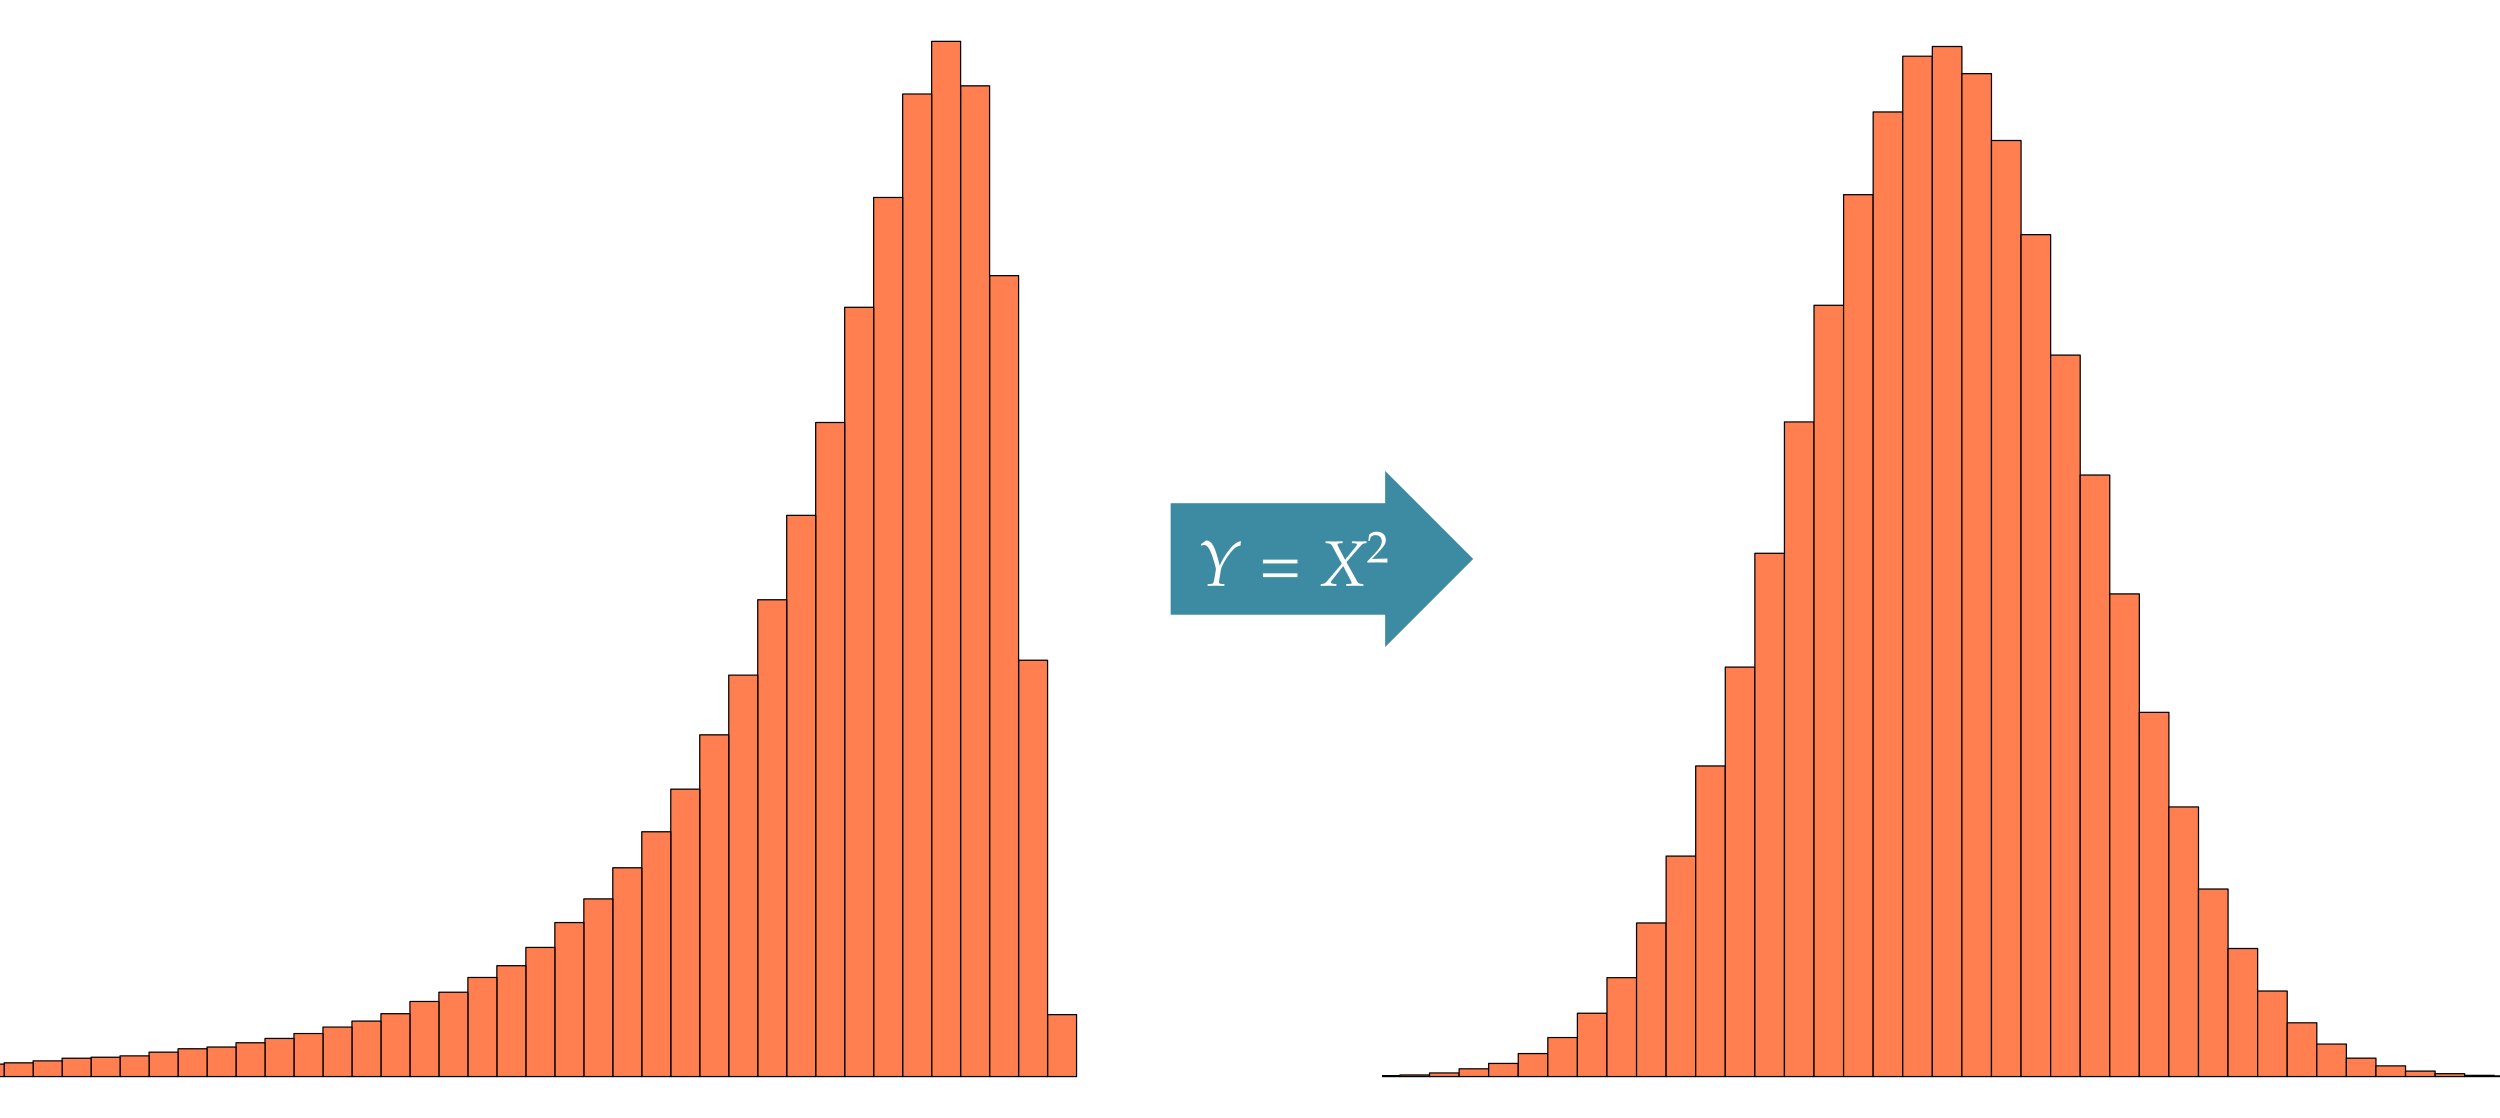
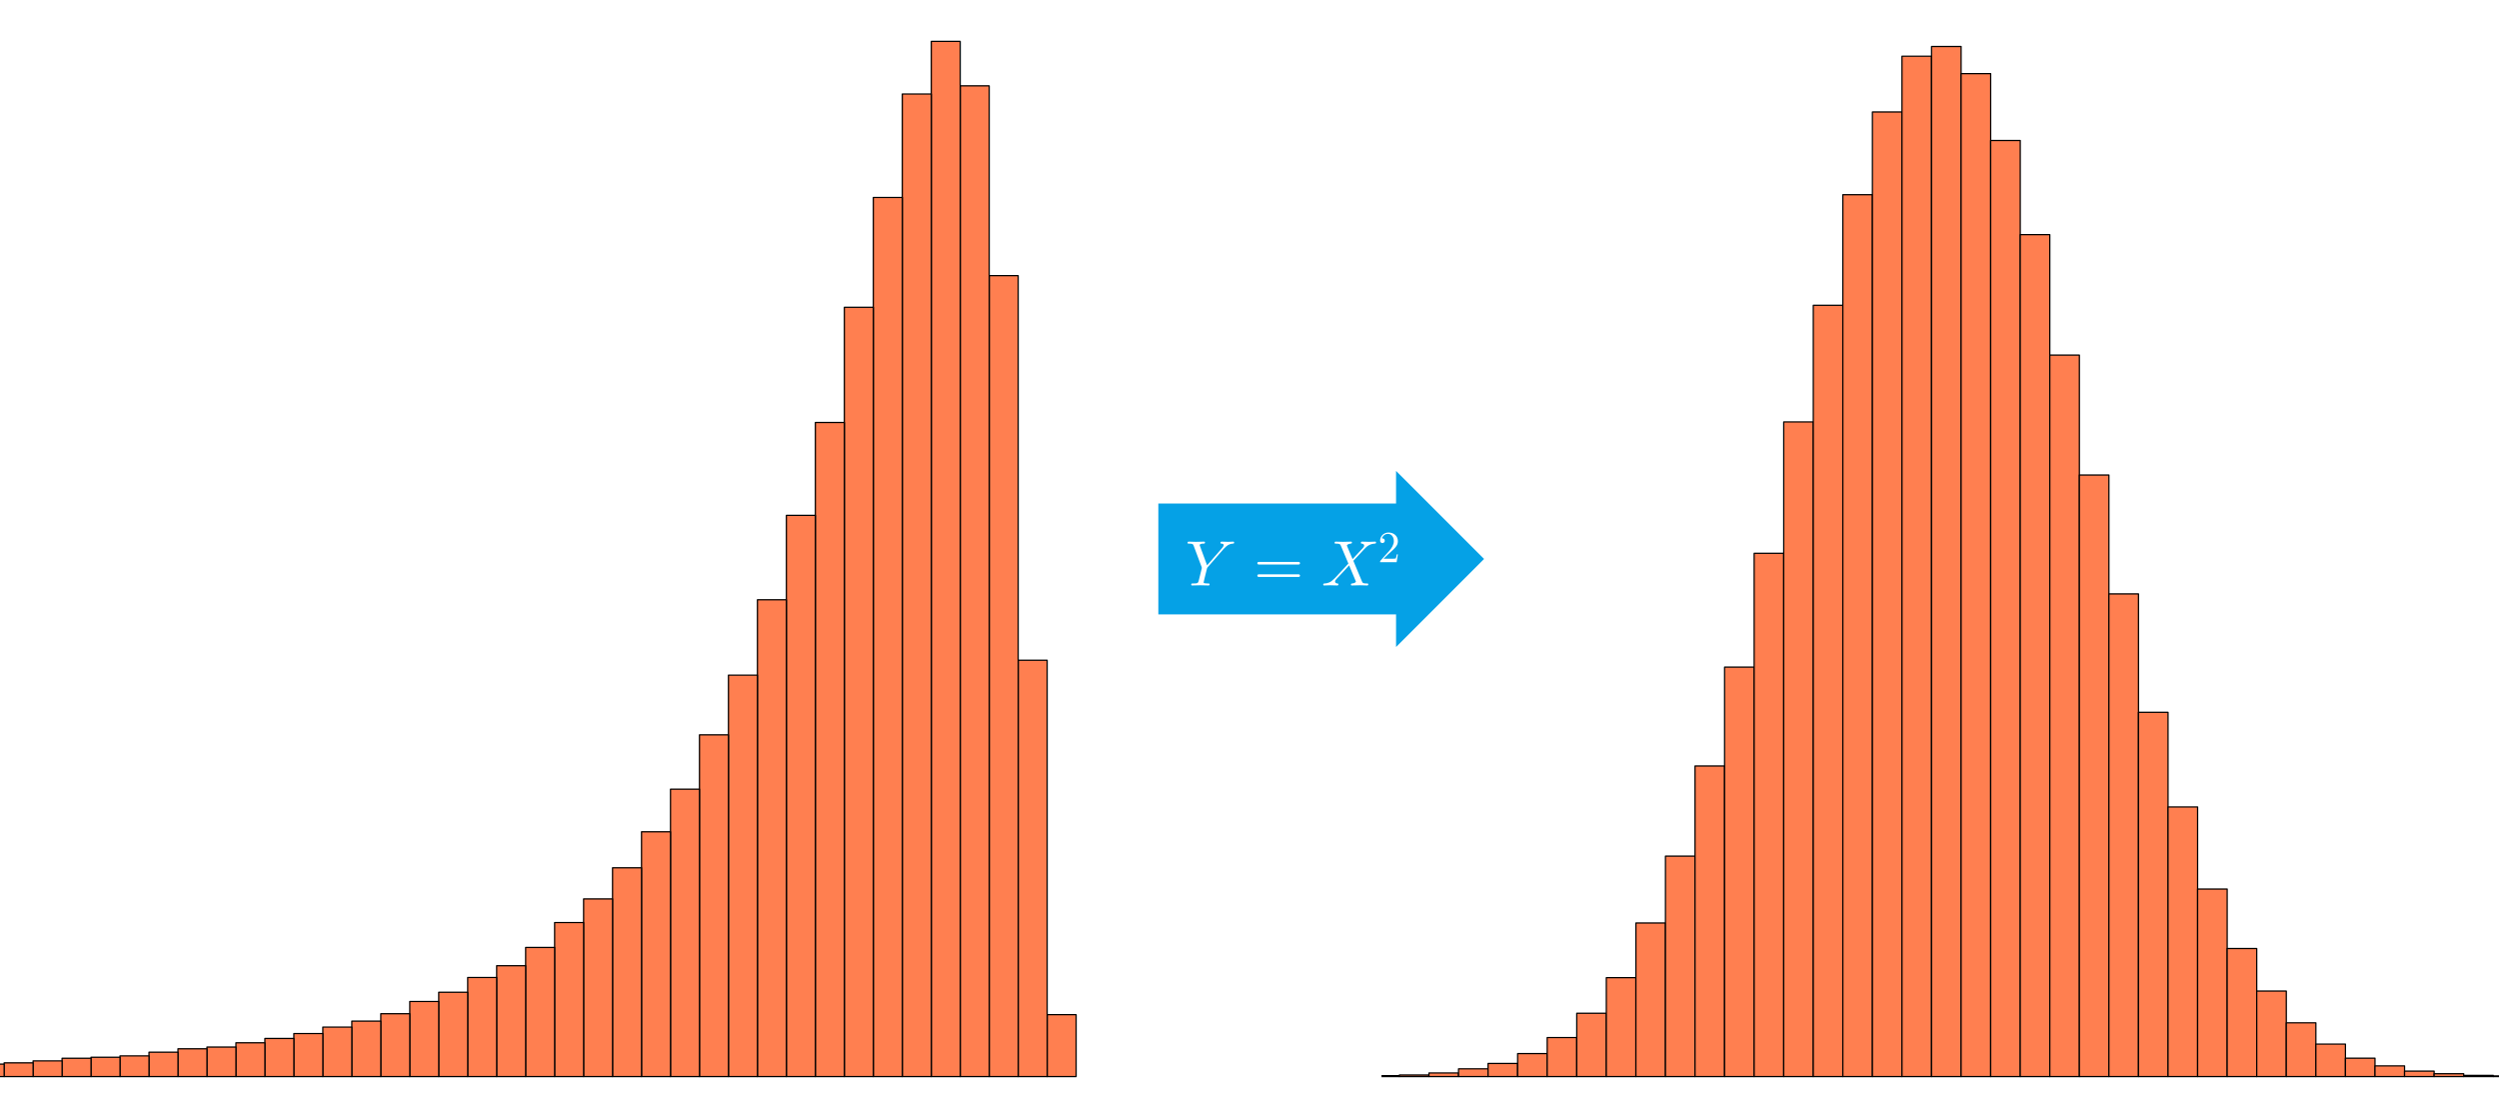
- <svg xmlns="http://www.w3.org/2000/svg" xmlns:xlink="http://www.w3.org/1999/xlink" width="805.039pt" height="360pt" viewBox="0 0 805.039 360" version="1.1">
+ <svg xmlns="http://www.w3.org/2000/svg" xmlns:xlink="http://www.w3.org/1999/xlink" width="805.04pt" height="360pt" viewBox="0 0 805.04 360" version="1.1">
  <defs>
    <g>
      <symbol overflow="visible" id="glyph0-0">
        <path style="stroke:none;" d="" />
      </symbol>
      <symbol overflow="visible" id="glyph0-1">
-         <path style="stroke:none;" d="M 1.078 -13.359 L 1.141 -12.875 C 1.609 -13.062 1.844 -13.109 2.062 -13.109 C 3.031 -13.109 3.781 -12.172 4.625 -9.859 C 5.125 -8.469 5.922 -5.641 5.906 -5.312 C 5.906 -5.312 5.906 -5.25 5.891 -5.188 L 5.453 -2.578 C 5.109 -0.703 5.078 -0.641 4.25 -0.578 L 3.266 -0.516 L 3.188 0.062 L 4.281 0.047 C 5.25 0.016 5.719 0 6.047 0 L 8.062 0.062 L 8.594 0.062 L 8.656 -0.516 L 7.641 -0.578 C 7.078 -0.625 6.906 -0.766 6.906 -1.172 C 6.906 -1.297 6.922 -1.516 6.938 -1.609 L 7.484 -5.078 C 7.656 -6.219 9 -8.656 10.531 -10.578 C 11.734 -12.109 12.594 -12.719 13.812 -12.938 L 13.938 -14.391 C 12.438 -14 11.344 -13.141 9.797 -11.078 C 8.531 -9.344 7.719 -7.938 7.141 -6.406 C 5.594 -12.719 4.609 -14.547 2.703 -14.562 L 2.625 -14.5 C 2.562 -14.438 2.5 -14.391 2.438 -14.359 C 2.203 -14.172 1.781 -13.844 1.391 -13.594 Z M 1.078 -13.359 " />
+         <path style="stroke:none;" d="M 15.734 -13.859 C 15.734 -14.031 15.641 -14.109 15.469 -14.109 C 14.938 -14.109 14.328 -14.047 13.781 -14.047 C 13.094 -14.047 12.375 -14.109 11.719 -14.109 C 11.594 -14.109 11.312 -14.109 11.312 -13.719 C 11.312 -13.484 11.531 -13.469 11.625 -13.469 C 11.781 -13.469 12.375 -13.422 12.375 -13 C 12.375 -12.641 11.891 -12.109 11.812 -12 L 7.016 -6.484 L 4.75 -12.625 C 4.625 -12.906 4.625 -12.969 4.625 -12.969 C 4.625 -13.469 5.641 -13.469 5.844 -13.469 C 6.141 -13.469 6.344 -13.469 6.344 -13.875 C 6.344 -14.109 6.094 -14.109 6.031 -14.109 L 3.422 -14.047 C 2.906 -14.047 1.625 -14.109 1.109 -14.109 C 0.984 -14.109 0.719 -14.109 0.719 -13.688 C 0.719 -13.469 0.922 -13.469 1.203 -13.469 C 2.438 -13.469 2.516 -13.281 2.703 -12.766 L 5.25 -5.969 C 5.266 -5.906 5.328 -5.688 5.328 -5.625 C 5.328 -5.562 4.5 -2.234 4.406 -1.859 C 4.125 -0.719 4.109 -0.656 2.453 -0.641 C 2.062 -0.641 1.906 -0.641 1.906 -0.234 C 1.906 0 2.188 0 2.188 0 L 4.797 -0.062 L 7.438 0 C 7.578 0 7.828 0 7.828 -0.406 C 7.828 -0.641 7.641 -0.641 7.25 -0.641 C 7.25 -0.641 6.812 -0.641 6.469 -0.688 C 6.031 -0.719 5.906 -0.766 5.906 -1.016 C 5.906 -1.156 6.094 -1.875 6.203 -2.312 L 6.922 -5.219 C 7.016 -5.625 7.047 -5.688 7.203 -5.859 L 12.328 -11.75 L 12.625 -12.047 C 13.234 -12.656 13.922 -13.359 15.328 -13.469 C 15.547 -13.484 15.734 -13.484 15.734 -13.859 Z M 15.734 -13.859 " />
      </symbol>
      <symbol overflow="visible" id="glyph0-2">
-         <path style="stroke:none;" d="M 8.594 -0.516 L 8.594 0.062 C 9.578 0.016 10.516 0 11.375 0 C 12.203 0 13.141 0.016 14.125 0.062 L 14.125 -0.516 L 13.609 -0.562 C 12.766 -0.625 12.5 -0.766 12.203 -1.266 L 8.672 -7.594 L 13.234 -12.812 C 13.859 -13.484 14.047 -13.609 14.578 -13.672 L 15.156 -13.719 L 15.156 -14.297 L 12.812 -14.234 C 12.562 -14.234 12.266 -14.234 10.438 -14.297 L 10.438 -13.719 L 11.109 -13.672 C 11.781 -13.641 12.047 -13.531 12.047 -13.281 C 12.047 -13.062 11.938 -12.875 11.562 -12.422 L 8.234 -8.359 L 6.094 -12.469 C 5.906 -12.844 5.797 -13.094 5.797 -13.266 C 5.797 -13.516 6.078 -13.641 6.688 -13.672 L 7.453 -13.719 L 7.453 -14.297 L 6.5 -14.281 C 5.656 -14.25 5.047 -14.234 4.703 -14.234 C 4.359 -14.234 3.734 -14.25 2.891 -14.281 L 1.969 -14.297 L 1.969 -13.719 L 2.5 -13.672 C 3.516 -13.578 3.766 -13.422 4.172 -12.656 L 7.188 -7.078 L 2.266 -1.266 C 1.969 -0.891 1.484 -0.641 0.984 -0.578 L 0.406 -0.516 L 0.406 0.062 C 1.422 0.016 2.266 0 3 0 C 3.734 0 4.562 0.016 5.453 0.062 L 5.453 -0.516 L 4.797 -0.578 C 4 -0.656 3.656 -0.781 3.656 -1.031 C 3.656 -1.203 3.734 -1.391 3.859 -1.547 L 7.625 -6.328 L 10.078 -1.656 C 10.266 -1.281 10.375 -1.016 10.375 -0.828 C 10.375 -0.656 10.219 -0.594 9.703 -0.594 L 9.375 -0.578 Z M 8.594 -0.516 " />
+         <path style="stroke:none;" d="M 14.906 -7.172 C 14.906 -7.391 14.734 -7.578 14.5 -7.578 L 1.562 -7.578 C 1.344 -7.578 1.156 -7.391 1.156 -7.172 C 1.156 -6.938 1.344 -6.75 1.562 -6.75 L 14.5 -6.75 C 14.734 -6.75 14.906 -6.938 14.906 -7.172 Z M 14.906 -3.156 C 14.906 -3.391 14.734 -3.578 14.5 -3.578 L 1.562 -3.578 C 1.344 -3.578 1.156 -3.391 1.156 -3.156 C 1.156 -2.938 1.344 -2.75 1.562 -2.75 L 14.5 -2.75 C 14.734 -2.75 14.906 -2.938 14.906 -3.156 Z M 14.906 -3.156 " />
+       </symbol>
+       <symbol overflow="visible" id="glyph0-3">
+         <path style="stroke:none;" d="M 17.578 -13.875 C 17.578 -13.875 17.578 -14.109 17.312 -14.109 C 16.688 -14.109 16.016 -14.047 15.375 -14.047 C 14.609 -14.047 13.812 -14.109 13.078 -14.109 C 12.953 -14.109 12.688 -14.109 12.688 -13.688 C 12.688 -13.547 12.781 -13.484 12.938 -13.469 C 13.109 -13.453 13.75 -13.406 13.75 -12.828 C 13.75 -12.531 13.531 -12.266 13.359 -12.078 L 10.016 -8.484 L 8.281 -12.594 L 8.188 -12.875 C 8.188 -13 8.531 -13.391 9.406 -13.469 C 9.609 -13.484 9.812 -13.516 9.812 -13.859 C 9.812 -14.109 9.562 -14.109 9.5 -14.109 C 8.656 -14.109 7.766 -14.047 6.906 -14.047 C 6.375 -14.047 5.109 -14.109 4.578 -14.109 C 4.469 -14.109 4.219 -14.109 4.219 -13.688 C 4.219 -13.469 4.422 -13.469 4.688 -13.469 C 5.922 -13.469 6.047 -13.266 6.234 -12.812 L 8.672 -7.047 L 4.312 -2.359 C 4.188 -2.25 4.172 -2.234 4.047 -2.125 C 3.031 -1.031 2.062 -0.703 1.016 -0.641 C 0.75 -0.625 0.562 -0.625 0.562 -0.234 C 0.562 -0.234 0.562 0 0.828 0 C 1.453 0 2.125 -0.062 2.766 -0.062 C 3.531 -0.062 4.344 0 5.078 0 C 5.203 0 5.453 0 5.453 -0.406 C 5.453 -0.625 5.203 -0.641 5.203 -0.641 C 5.016 -0.656 4.375 -0.703 4.375 -1.281 C 4.375 -1.609 4.688 -1.938 4.938 -2.203 L 7.047 -4.438 L 8.906 -6.469 L 10.984 -1.531 L 11.094 -1.234 C 11.094 -1.078 10.703 -0.719 9.891 -0.641 C 9.672 -0.625 9.484 -0.594 9.484 -0.25 C 9.484 0 9.703 0 9.797 0 L 12.391 -0.062 C 12.906 -0.062 14.172 0 14.688 0 C 14.828 0 15.078 0 15.078 -0.391 C 15.078 -0.641 14.875 -0.641 14.703 -0.641 C 13.328 -0.656 13.281 -0.719 12.938 -1.547 L 10.266 -7.938 C 11.672 -9.375 13.844 -11.844 14.5 -12.422 C 15.094 -12.906 15.891 -13.406 17.125 -13.469 C 17.391 -13.484 17.578 -13.484 17.578 -13.875 Z M 17.578 -13.875 " />
      </symbol>
      <symbol overflow="visible" id="glyph1-0">
        <path style="stroke:none;" d="" />
      </symbol>
      <symbol overflow="visible" id="glyph1-1">
-         <path style="stroke:none;" d="M 12.469 -7.172 L 12.469 -8.391 L 1.344 -8.391 L 1.344 -7.172 Z M 12.469 -2.766 L 12.469 -3.984 L 1.344 -3.984 L 1.344 -2.766 Z M 12.469 -2.766 " />
-       </symbol>
-       <symbol overflow="visible" id="glyph2-0">
-         <path style="stroke:none;" d="" />
-       </symbol>
-       <symbol overflow="visible" id="glyph2-1">
-         <path style="stroke:none;" d="M 0.234 -0.328 L 0.234 0.047 C 2.906 0 2.906 0 3.422 0 C 3.938 0 3.938 0 6.719 0.047 C 6.688 -0.266 6.688 -0.406 6.688 -0.609 C 6.688 -0.781 6.688 -0.938 6.719 -1.25 C 5.062 -1.172 4.406 -1.156 1.75 -1.109 L 4.359 -3.875 C 5.75 -5.344 6.188 -6.141 6.188 -7.219 C 6.188 -8.859 5.062 -9.891 3.234 -9.891 C 2.203 -9.891 1.5 -9.594 0.797 -8.875 L 0.562 -6.922 L 0.969 -6.922 L 1.156 -7.594 C 1.391 -8.422 1.906 -8.781 2.875 -8.781 C 4.109 -8.781 4.891 -8 4.891 -6.781 C 4.891 -5.703 4.281 -4.641 2.672 -2.922 Z M 0.234 -0.328 " />
+         <path style="stroke:none;" d="M 6.438 -2.5 L 6.078 -2.5 C 6.016 -2.062 5.906 -1.438 5.766 -1.219 C 5.672 -1.109 4.719 -1.109 4.406 -1.109 L 1.828 -1.109 L 3.344 -2.578 C 5.578 -4.562 6.438 -5.328 6.438 -6.766 C 6.438 -8.406 5.156 -9.547 3.406 -9.547 C 1.781 -9.547 0.719 -8.234 0.719 -6.953 C 0.719 -6.156 1.438 -6.156 1.484 -6.156 C 1.719 -6.156 2.219 -6.328 2.219 -6.906 C 2.219 -7.281 1.969 -7.656 1.469 -7.656 C 1.344 -7.656 1.312 -7.656 1.281 -7.641 C 1.609 -8.578 2.375 -9.109 3.219 -9.109 C 4.516 -9.109 5.141 -7.953 5.141 -6.766 C 5.141 -5.625 4.422 -4.484 3.625 -3.594 L 0.875 -0.531 C 0.719 -0.375 0.719 -0.344 0.719 0 L 6.031 0 Z M 6.438 -2.5 " />
      </symbol>
    </g>
    <clipPath id="clip1">
      <path d="M 445.039 346 L 451 346 L 451 347 L 445.039 347 Z M 445.039 346 " />
    </clipPath>
    <clipPath id="clip2">
      <path d="M 445.039 346 L 452 346 L 452 347 L 445.039 347 Z M 445.039 346 " />
    </clipPath>
    <clipPath id="clip3">
      <path d="M 803 346 L 805.039 346 L 805.039 347 L 803 347 Z M 803 346 " />
    </clipPath>
    <clipPath id="clip4">
      <path d="M 802 346 L 805.039 346 L 805.039 347 L 802 347 Z M 802 346 " />
    </clipPath>
  </defs>
  <g id="surface1">
    <path style="fill-rule:nonzero;fill:rgb(100%,49.805%,31.374%);fill-opacity:1;stroke-width:0.399;stroke-linecap:round;stroke-linejoin:round;stroke:rgb(0%,0%,0%);stroke-opacity:1;stroke-miterlimit:10;" d="M -13.332 13.332 L -13.332 33.266 L -22.664 33.266 L -22.664 13.332 Z M -13.332 13.332 " transform="matrix(1,0,0,-1,360,360)" />
    <path style="fill-rule:nonzero;fill:rgb(100%,49.805%,31.374%);fill-opacity:1;stroke-width:0.399;stroke-linecap:round;stroke-linejoin:round;stroke:rgb(0%,0%,0%);stroke-opacity:1;stroke-miterlimit:10;" d="M -22.664 13.332 L -22.664 147.398 L -32 147.398 L -32 13.332 Z M -22.664 13.332 " transform="matrix(1,0,0,-1,360,360)" />
    <path style="fill-rule:nonzero;fill:rgb(100%,49.805%,31.374%);fill-opacity:1;stroke-width:0.399;stroke-linecap:round;stroke-linejoin:round;stroke:rgb(0%,0%,0%);stroke-opacity:1;stroke-miterlimit:10;" d="M -32 13.332 L -32 271.246 L -41.336 271.246 L -41.336 13.332 Z M -32 13.332 " transform="matrix(1,0,0,-1,360,360)" />
    <path style="fill-rule:nonzero;fill:rgb(100%,49.805%,31.374%);fill-opacity:1;stroke-width:0.399;stroke-linecap:round;stroke-linejoin:round;stroke:rgb(0%,0%,0%);stroke-opacity:1;stroke-miterlimit:10;" d="M -41.336 13.332 L -41.336 332.367 L -50.672 332.367 L -50.672 13.332 Z M -41.336 13.332 " transform="matrix(1,0,0,-1,360,360)" />
    <path style="fill-rule:nonzero;fill:rgb(100%,49.805%,31.374%);fill-opacity:1;stroke-width:0.399;stroke-linecap:round;stroke-linejoin:round;stroke:rgb(0%,0%,0%);stroke-opacity:1;stroke-miterlimit:10;" d="M -50.672 13.332 L -50.672 346.676 L -59.996 346.676 L -59.996 13.332 Z M -50.672 13.332 " transform="matrix(1,0,0,-1,360,360)" />
    <path style="fill-rule:nonzero;fill:rgb(100%,49.805%,31.374%);fill-opacity:1;stroke-width:0.399;stroke-linecap:round;stroke-linejoin:round;stroke:rgb(0%,0%,0%);stroke-opacity:1;stroke-miterlimit:10;" d="M -59.996 13.332 L -59.996 329.727 L -69.332 329.727 L -69.332 13.332 Z M -59.996 13.332 " transform="matrix(1,0,0,-1,360,360)" />
    <path style="fill-rule:nonzero;fill:rgb(100%,49.805%,31.374%);fill-opacity:1;stroke-width:0.399;stroke-linecap:round;stroke-linejoin:round;stroke:rgb(0%,0%,0%);stroke-opacity:1;stroke-miterlimit:10;" d="M -69.332 13.332 L -69.332 296.414 L -78.668 296.414 L -78.668 13.332 Z M -69.332 13.332 " transform="matrix(1,0,0,-1,360,360)" />
    <path style="fill-rule:nonzero;fill:rgb(100%,49.805%,31.374%);fill-opacity:1;stroke-width:0.399;stroke-linecap:round;stroke-linejoin:round;stroke:rgb(0%,0%,0%);stroke-opacity:1;stroke-miterlimit:10;" d="M -78.668 13.332 L -78.668 261.043 L -88 261.043 L -88 13.332 Z M -78.668 13.332 " transform="matrix(1,0,0,-1,360,360)" />
    <path style="fill-rule:nonzero;fill:rgb(100%,49.805%,31.374%);fill-opacity:1;stroke-width:0.399;stroke-linecap:round;stroke-linejoin:round;stroke:rgb(0%,0%,0%);stroke-opacity:1;stroke-miterlimit:10;" d="M -88 13.332 L -88 223.953 L -97.336 223.953 L -97.336 13.332 Z M -88 13.332 " transform="matrix(1,0,0,-1,360,360)" />
    <path style="fill-rule:nonzero;fill:rgb(100%,49.805%,31.374%);fill-opacity:1;stroke-width:0.399;stroke-linecap:round;stroke-linejoin:round;stroke:rgb(0%,0%,0%);stroke-opacity:1;stroke-miterlimit:10;" d="M -97.336 13.332 L -97.336 194.043 L -106.672 194.043 L -106.672 13.332 Z M -97.336 13.332 " transform="matrix(1,0,0,-1,360,360)" />
    <path style="fill-rule:nonzero;fill:rgb(100%,49.805%,31.374%);fill-opacity:1;stroke-width:0.399;stroke-linecap:round;stroke-linejoin:round;stroke:rgb(0%,0%,0%);stroke-opacity:1;stroke-miterlimit:10;" d="M -106.672 13.332 L -106.672 166.867 L -115.996 166.867 L -115.996 13.332 Z M -106.672 13.332 " transform="matrix(1,0,0,-1,360,360)" />
    <path style="fill-rule:nonzero;fill:rgb(100%,49.805%,31.374%);fill-opacity:1;stroke-width:0.399;stroke-linecap:round;stroke-linejoin:round;stroke:rgb(0%,0%,0%);stroke-opacity:1;stroke-miterlimit:10;" d="M -115.996 13.332 L -115.996 142.598 L -125.332 142.598 L -125.332 13.332 Z M -115.996 13.332 " transform="matrix(1,0,0,-1,360,360)" />
    <path style="fill-rule:nonzero;fill:rgb(100%,49.805%,31.374%);fill-opacity:1;stroke-width:0.399;stroke-linecap:round;stroke-linejoin:round;stroke:rgb(0%,0%,0%);stroke-opacity:1;stroke-miterlimit:10;" d="M -125.332 13.332 L -125.332 123.367 L -134.668 123.367 L -134.668 13.332 Z M -125.332 13.332 " transform="matrix(1,0,0,-1,360,360)" />
    <path style="fill-rule:nonzero;fill:rgb(100%,49.805%,31.374%);fill-opacity:1;stroke-width:0.399;stroke-linecap:round;stroke-linejoin:round;stroke:rgb(0%,0%,0%);stroke-opacity:1;stroke-miterlimit:10;" d="M -134.668 13.332 L -134.668 105.875 L -144 105.875 L -144 13.332 Z M -134.668 13.332 " transform="matrix(1,0,0,-1,360,360)" />
    <path style="fill-rule:nonzero;fill:rgb(100%,49.805%,31.374%);fill-opacity:1;stroke-width:0.399;stroke-linecap:round;stroke-linejoin:round;stroke:rgb(0%,0%,0%);stroke-opacity:1;stroke-miterlimit:10;" d="M -144 13.332 L -144 92.164 L -153.336 92.164 L -153.336 13.332 Z M -144 13.332 " transform="matrix(1,0,0,-1,360,360)" />
    <path style="fill-rule:nonzero;fill:rgb(100%,49.805%,31.374%);fill-opacity:1;stroke-width:0.399;stroke-linecap:round;stroke-linejoin:round;stroke:rgb(0%,0%,0%);stroke-opacity:1;stroke-miterlimit:10;" d="M -153.336 13.332 L -153.336 80.57 L -162.672 80.57 L -162.672 13.332 Z M -153.336 13.332 " transform="matrix(1,0,0,-1,360,360)" />
    <path style="fill-rule:nonzero;fill:rgb(100%,49.805%,31.374%);fill-opacity:1;stroke-width:0.399;stroke-linecap:round;stroke-linejoin:round;stroke:rgb(0%,0%,0%);stroke-opacity:1;stroke-miterlimit:10;" d="M -162.672 13.332 L -162.672 70.547 L -171.996 70.547 L -171.996 13.332 Z M -162.672 13.332 " transform="matrix(1,0,0,-1,360,360)" />
    <path style="fill-rule:nonzero;fill:rgb(100%,49.805%,31.374%);fill-opacity:1;stroke-width:0.399;stroke-linecap:round;stroke-linejoin:round;stroke:rgb(0%,0%,0%);stroke-opacity:1;stroke-miterlimit:10;" d="M -171.996 13.332 L -171.996 62.926 L -181.332 62.926 L -181.332 13.332 Z M -171.996 13.332 " transform="matrix(1,0,0,-1,360,360)" />
    <path style="fill-rule:nonzero;fill:rgb(100%,49.805%,31.374%);fill-opacity:1;stroke-width:0.399;stroke-linecap:round;stroke-linejoin:round;stroke:rgb(0%,0%,0%);stroke-opacity:1;stroke-miterlimit:10;" d="M -181.332 13.332 L -181.332 54.914 L -190.668 54.914 L -190.668 13.332 Z M -181.332 13.332 " transform="matrix(1,0,0,-1,360,360)" />
    <path style="fill-rule:nonzero;fill:rgb(100%,49.805%,31.374%);fill-opacity:1;stroke-width:0.399;stroke-linecap:round;stroke-linejoin:round;stroke:rgb(0%,0%,0%);stroke-opacity:1;stroke-miterlimit:10;" d="M -190.668 13.332 L -190.668 49.035 L -200.004 49.035 L -200.004 13.332 Z M -190.668 13.332 " transform="matrix(1,0,0,-1,360,360)" />
    <path style="fill-rule:nonzero;fill:rgb(100%,49.805%,31.374%);fill-opacity:1;stroke-width:0.399;stroke-linecap:round;stroke-linejoin:round;stroke:rgb(0%,0%,0%);stroke-opacity:1;stroke-miterlimit:10;" d="M -200.004 13.332 L -200.004 45.242 L -209.336 45.242 L -209.336 13.332 Z M -200.004 13.332 " transform="matrix(1,0,0,-1,360,360)" />
    <path style="fill-rule:nonzero;fill:rgb(100%,49.805%,31.374%);fill-opacity:1;stroke-width:0.399;stroke-linecap:round;stroke-linejoin:round;stroke:rgb(0%,0%,0%);stroke-opacity:1;stroke-miterlimit:10;" d="M -209.336 13.332 L -209.336 40.48 L -218.672 40.48 L -218.672 13.332 Z M -209.336 13.332 " transform="matrix(1,0,0,-1,360,360)" />
    <path style="fill-rule:nonzero;fill:rgb(100%,49.805%,31.374%);fill-opacity:1;stroke-width:0.399;stroke-linecap:round;stroke-linejoin:round;stroke:rgb(0%,0%,0%);stroke-opacity:1;stroke-miterlimit:10;" d="M -218.672 13.332 L -218.672 37.512 L -227.996 37.512 L -227.996 13.332 Z M -218.672 13.332 " transform="matrix(1,0,0,-1,360,360)" />
    <path style="fill-rule:nonzero;fill:rgb(100%,49.805%,31.374%);fill-opacity:1;stroke-width:0.399;stroke-linecap:round;stroke-linejoin:round;stroke:rgb(0%,0%,0%);stroke-opacity:1;stroke-miterlimit:10;" d="M -227.996 13.332 L -227.996 33.574 L -237.332 33.574 L -237.332 13.332 Z M -227.996 13.332 " transform="matrix(1,0,0,-1,360,360)" />
    <path style="fill-rule:nonzero;fill:rgb(100%,49.805%,31.374%);fill-opacity:1;stroke-width:0.399;stroke-linecap:round;stroke-linejoin:round;stroke:rgb(0%,0%,0%);stroke-opacity:1;stroke-miterlimit:10;" d="M -237.332 13.332 L -237.332 31.195 L -246.668 31.195 L -246.668 13.332 Z M -237.332 13.332 " transform="matrix(1,0,0,-1,360,360)" />
    <path style="fill-rule:nonzero;fill:rgb(100%,49.805%,31.374%);fill-opacity:1;stroke-width:0.399;stroke-linecap:round;stroke-linejoin:round;stroke:rgb(0%,0%,0%);stroke-opacity:1;stroke-miterlimit:10;" d="M -246.668 13.332 L -246.668 29.27 L -256.004 29.27 L -256.004 13.332 Z M -246.668 13.332 " transform="matrix(1,0,0,-1,360,360)" />
    <path style="fill-rule:nonzero;fill:rgb(100%,49.805%,31.374%);fill-opacity:1;stroke-width:0.399;stroke-linecap:round;stroke-linejoin:round;stroke:rgb(0%,0%,0%);stroke-opacity:1;stroke-miterlimit:10;" d="M -256.004 13.332 L -256.004 27.188 L -265.34 27.188 L -265.34 13.332 Z M -256.004 13.332 " transform="matrix(1,0,0,-1,360,360)" />
    <path style="fill-rule:nonzero;fill:rgb(100%,49.805%,31.374%);fill-opacity:1;stroke-width:0.399;stroke-linecap:round;stroke-linejoin:round;stroke:rgb(0%,0%,0%);stroke-opacity:1;stroke-miterlimit:10;" d="M -265.34 13.332 L -265.34 25.605 L -274.672 25.605 L -274.672 13.332 Z M -265.34 13.332 " transform="matrix(1,0,0,-1,360,360)" />
    <path style="fill-rule:nonzero;fill:rgb(100%,49.805%,31.374%);fill-opacity:1;stroke-width:0.399;stroke-linecap:round;stroke-linejoin:round;stroke:rgb(0%,0%,0%);stroke-opacity:1;stroke-miterlimit:10;" d="M -274.672 13.332 L -274.672 24.219 L -284 24.219 L -284 13.332 Z M -274.672 13.332 " transform="matrix(1,0,0,-1,360,360)" />
    <path style="fill-rule:nonzero;fill:rgb(100%,49.805%,31.374%);fill-opacity:1;stroke-width:0.399;stroke-linecap:round;stroke-linejoin:round;stroke:rgb(0%,0%,0%);stroke-opacity:1;stroke-miterlimit:10;" d="M -284 13.332 L -284 22.844 L -293.332 22.844 L -293.332 13.332 Z M -284 13.332 " transform="matrix(1,0,0,-1,360,360)" />
    <path style="fill-rule:nonzero;fill:rgb(100%,49.805%,31.374%);fill-opacity:1;stroke-width:0.399;stroke-linecap:round;stroke-linejoin:round;stroke:rgb(0%,0%,0%);stroke-opacity:1;stroke-miterlimit:10;" d="M -293.332 13.332 L -293.332 22.285 L -302.668 22.285 L -302.668 13.332 Z M -293.332 13.332 " transform="matrix(1,0,0,-1,360,360)" />
    <path style="fill-rule:nonzero;fill:rgb(100%,49.805%,31.374%);fill-opacity:1;stroke-width:0.399;stroke-linecap:round;stroke-linejoin:round;stroke:rgb(0%,0%,0%);stroke-opacity:1;stroke-miterlimit:10;" d="M -302.668 13.332 L -302.668 21.18 L -312.004 21.18 L -312.004 13.332 Z M -302.668 13.332 " transform="matrix(1,0,0,-1,360,360)" />
    <path style="fill-rule:nonzero;fill:rgb(100%,49.805%,31.374%);fill-opacity:1;stroke-width:0.399;stroke-linecap:round;stroke-linejoin:round;stroke:rgb(0%,0%,0%);stroke-opacity:1;stroke-miterlimit:10;" d="M -312.004 13.332 L -312.004 19.996 L -321.34 19.996 L -321.34 13.332 Z M -312.004 13.332 " transform="matrix(1,0,0,-1,360,360)" />
    <path style="fill-rule:nonzero;fill:rgb(100%,49.805%,31.374%);fill-opacity:1;stroke-width:0.399;stroke-linecap:round;stroke-linejoin:round;stroke:rgb(0%,0%,0%);stroke-opacity:1;stroke-miterlimit:10;" d="M -321.34 13.332 L -321.34 19.559 L -330.676 19.559 L -330.676 13.332 Z M -321.34 13.332 " transform="matrix(1,0,0,-1,360,360)" />
    <path style="fill-rule:nonzero;fill:rgb(100%,49.805%,31.374%);fill-opacity:1;stroke-width:0.399;stroke-linecap:round;stroke-linejoin:round;stroke:rgb(0%,0%,0%);stroke-opacity:1;stroke-miterlimit:10;" d="M -330.676 13.332 L -330.676 19.238 L -340 19.238 L -340 13.332 Z M -330.676 13.332 " transform="matrix(1,0,0,-1,360,360)" />
    <path style="fill-rule:nonzero;fill:rgb(100%,49.805%,31.374%);fill-opacity:1;stroke-width:0.399;stroke-linecap:round;stroke-linejoin:round;stroke:rgb(0%,0%,0%);stroke-opacity:1;stroke-miterlimit:10;" d="M -340 13.332 L -340 18.383 L -349.336 18.383 L -349.336 13.332 Z M -340 13.332 " transform="matrix(1,0,0,-1,360,360)" />
    <path style="fill-rule:nonzero;fill:rgb(100%,49.805%,31.374%);fill-opacity:1;stroke-width:0.399;stroke-linecap:round;stroke-linejoin:round;stroke:rgb(0%,0%,0%);stroke-opacity:1;stroke-miterlimit:10;" d="M -349.336 13.332 L -349.336 17.754 L -358.668 17.754 L -358.668 13.332 Z M -349.336 13.332 " transform="matrix(1,0,0,-1,360,360)" />
    <path style="fill-rule:nonzero;fill:rgb(100%,49.805%,31.374%);fill-opacity:1;stroke-width:0.399;stroke-linecap:round;stroke-linejoin:round;stroke:rgb(0%,0%,0%);stroke-opacity:1;stroke-miterlimit:10;" d="M -358.668 13.332 L -358.668 17.344 L -368.004 17.344 L -368.004 13.332 Z M -358.668 13.332 " transform="matrix(1,0,0,-1,360,360)" />
-     <path style=" stroke:none;fill-rule:nonzero;fill:rgb(23.923%,54.509%,63.921%);fill-opacity:1;" d="M 474.387 179.996 L 446.039 151.652 L 446.039 162.035 L 376.965 162.035 L 376.965 197.961 L 446.039 197.961 L 446.039 208.344 Z M 474.387 179.996 " />
+     <path style=" stroke:none;fill-rule:nonzero;fill:rgb(1.961%,63.135%,90.195%);fill-opacity:1;" d="M 478.086 179.996 L 449.734 151.652 L 449.734 162.148 L 373.152 162.148 L 373.152 197.844 L 449.734 197.844 L 449.734 208.344 Z M 478.086 179.996 " />
    <g style="fill:rgb(100%,100%,100%);fill-opacity:1;">
-       <use xlink:href="#glyph0-1" x="385.65" y="188.606" />
+       <use xlink:href="#glyph0-1" x="381.84" y="188.53" />
    </g>
    <g style="fill:rgb(100%,100%,100%);fill-opacity:1;">
-       <use xlink:href="#glyph1-1" x="405.336" y="188.606" />
+       <use xlink:href="#glyph0-2" x="403.887" y="188.53" />
    </g>
    <g style="fill:rgb(100%,100%,100%);fill-opacity:1;">
-       <use xlink:href="#glyph0-2" x="424.899" y="188.606" />
+       <use xlink:href="#glyph0-3" x="425.708" y="188.53" />
    </g>
    <g style="fill:rgb(100%,100%,100%);fill-opacity:1;">
-       <use xlink:href="#glyph2-1" x="440.065" y="181.105" />
+       <use xlink:href="#glyph1-1" x="443.88" y="181.03" />
    </g>
    <g clip-path="url(#clip1)" clip-rule="nonzero">
      <path style=" stroke:none;fill-rule:nonzero;fill:rgb(100%,49.805%,31.374%);fill-opacity:1;" d="M 441.285 346.668 L 441.285 346.371 L 450.809 346.371 L 450.809 346.668 Z M 441.285 346.668 " />
    </g>
    <g clip-path="url(#clip2)" clip-rule="nonzero">
      <path style="fill:none;stroke-width:0.399;stroke-linecap:round;stroke-linejoin:round;stroke:rgb(0%,0%,0%);stroke-opacity:1;stroke-miterlimit:10;" d="M 81.285 13.332 L 81.285 13.629 L 90.809 13.629 L 90.809 13.332 Z M 81.285 13.332 " transform="matrix(1,0,0,-1,360,360)" />
    </g>
    <path style="fill-rule:nonzero;fill:rgb(100%,49.805%,31.374%);fill-opacity:1;stroke-width:0.399;stroke-linecap:round;stroke-linejoin:round;stroke:rgb(0%,0%,0%);stroke-opacity:1;stroke-miterlimit:10;" d="M 90.809 13.332 L 90.809 13.84 L 100.332 13.84 L 100.332 13.332 Z M 90.809 13.332 " transform="matrix(1,0,0,-1,360,360)" />
    <path style="fill-rule:nonzero;fill:rgb(100%,49.805%,31.374%);fill-opacity:1;stroke-width:0.399;stroke-linecap:round;stroke-linejoin:round;stroke:rgb(0%,0%,0%);stroke-opacity:1;stroke-miterlimit:10;" d="M 100.332 13.332 L 100.332 14.496 L 109.859 14.496 L 109.859 13.332 Z M 100.332 13.332 " transform="matrix(1,0,0,-1,360,360)" />
    <path style="fill-rule:nonzero;fill:rgb(100%,49.805%,31.374%);fill-opacity:1;stroke-width:0.399;stroke-linecap:round;stroke-linejoin:round;stroke:rgb(0%,0%,0%);stroke-opacity:1;stroke-miterlimit:10;" d="M 109.859 13.332 L 109.859 15.832 L 119.371 15.832 L 119.371 13.332 Z M 109.859 13.332 " transform="matrix(1,0,0,-1,360,360)" />
    <path style="fill-rule:nonzero;fill:rgb(100%,49.805%,31.374%);fill-opacity:1;stroke-width:0.399;stroke-linecap:round;stroke-linejoin:round;stroke:rgb(0%,0%,0%);stroke-opacity:1;stroke-miterlimit:10;" d="M 119.371 13.332 L 119.371 17.562 L 128.898 17.562 L 128.898 13.332 Z M 119.371 13.332 " transform="matrix(1,0,0,-1,360,360)" />
    <path style="fill-rule:nonzero;fill:rgb(100%,49.805%,31.374%);fill-opacity:1;stroke-width:0.399;stroke-linecap:round;stroke-linejoin:round;stroke:rgb(0%,0%,0%);stroke-opacity:1;stroke-miterlimit:10;" d="M 128.898 13.332 L 128.898 20.734 L 138.422 20.734 L 138.422 13.332 Z M 128.898 13.332 " transform="matrix(1,0,0,-1,360,360)" />
    <path style="fill-rule:nonzero;fill:rgb(100%,49.805%,31.374%);fill-opacity:1;stroke-width:0.399;stroke-linecap:round;stroke-linejoin:round;stroke:rgb(0%,0%,0%);stroke-opacity:1;stroke-miterlimit:10;" d="M 138.422 13.332 L 138.422 25.895 L 147.945 25.895 L 147.945 13.332 Z M 138.422 13.332 " transform="matrix(1,0,0,-1,360,360)" />
    <path style="fill-rule:nonzero;fill:rgb(100%,49.805%,31.374%);fill-opacity:1;stroke-width:0.399;stroke-linecap:round;stroke-linejoin:round;stroke:rgb(0%,0%,0%);stroke-opacity:1;stroke-miterlimit:10;" d="M 147.945 13.332 L 147.945 33.723 L 157.469 33.723 L 157.469 13.332 Z M 147.945 13.332 " transform="matrix(1,0,0,-1,360,360)" />
    <path style="fill-rule:nonzero;fill:rgb(100%,49.805%,31.374%);fill-opacity:1;stroke-width:0.399;stroke-linecap:round;stroke-linejoin:round;stroke:rgb(0%,0%,0%);stroke-opacity:1;stroke-miterlimit:10;" d="M 157.469 13.332 L 157.469 45.18 L 166.996 45.18 L 166.996 13.332 Z M 157.469 13.332 " transform="matrix(1,0,0,-1,360,360)" />
    <path style="fill-rule:nonzero;fill:rgb(100%,49.805%,31.374%);fill-opacity:1;stroke-width:0.399;stroke-linecap:round;stroke-linejoin:round;stroke:rgb(0%,0%,0%);stroke-opacity:1;stroke-miterlimit:10;" d="M 166.996 13.332 L 166.996 62.785 L 176.52 62.785 L 176.52 13.332 Z M 166.996 13.332 " transform="matrix(1,0,0,-1,360,360)" />
    <path style="fill-rule:nonzero;fill:rgb(100%,49.805%,31.374%);fill-opacity:1;stroke-width:0.399;stroke-linecap:round;stroke-linejoin:round;stroke:rgb(0%,0%,0%);stroke-opacity:1;stroke-miterlimit:10;" d="M 176.52 13.332 L 176.52 84.324 L 186.043 84.324 L 186.043 13.332 Z M 176.52 13.332 " transform="matrix(1,0,0,-1,360,360)" />
    <path style="fill-rule:nonzero;fill:rgb(100%,49.805%,31.374%);fill-opacity:1;stroke-width:0.399;stroke-linecap:round;stroke-linejoin:round;stroke:rgb(0%,0%,0%);stroke-opacity:1;stroke-miterlimit:10;" d="M 186.043 13.332 L 186.043 113.348 L 195.566 113.348 L 195.566 13.332 Z M 186.043 13.332 " transform="matrix(1,0,0,-1,360,360)" />
    <path style="fill-rule:nonzero;fill:rgb(100%,49.805%,31.374%);fill-opacity:1;stroke-width:0.399;stroke-linecap:round;stroke-linejoin:round;stroke:rgb(0%,0%,0%);stroke-opacity:1;stroke-miterlimit:10;" d="M 195.566 13.332 L 195.566 145.188 L 205.094 145.188 L 205.094 13.332 Z M 195.566 13.332 " transform="matrix(1,0,0,-1,360,360)" />
    <path style="fill-rule:nonzero;fill:rgb(100%,49.805%,31.374%);fill-opacity:1;stroke-width:0.399;stroke-linecap:round;stroke-linejoin:round;stroke:rgb(0%,0%,0%);stroke-opacity:1;stroke-miterlimit:10;" d="M 205.094 13.332 L 205.094 181.832 L 214.617 181.832 L 214.617 13.332 Z M 205.094 13.332 " transform="matrix(1,0,0,-1,360,360)" />
    <path style="fill-rule:nonzero;fill:rgb(100%,49.805%,31.374%);fill-opacity:1;stroke-width:0.399;stroke-linecap:round;stroke-linejoin:round;stroke:rgb(0%,0%,0%);stroke-opacity:1;stroke-miterlimit:10;" d="M 214.617 13.332 L 214.617 224.133 L 224.141 224.133 L 224.141 13.332 Z M 214.617 13.332 " transform="matrix(1,0,0,-1,360,360)" />
    <path style="fill-rule:nonzero;fill:rgb(100%,49.805%,31.374%);fill-opacity:1;stroke-width:0.399;stroke-linecap:round;stroke-linejoin:round;stroke:rgb(0%,0%,0%);stroke-opacity:1;stroke-miterlimit:10;" d="M 224.141 13.332 L 224.141 261.691 L 233.664 261.691 L 233.664 13.332 Z M 224.141 13.332 " transform="matrix(1,0,0,-1,360,360)" />
    <path style="fill-rule:nonzero;fill:rgb(100%,49.805%,31.374%);fill-opacity:1;stroke-width:0.399;stroke-linecap:round;stroke-linejoin:round;stroke:rgb(0%,0%,0%);stroke-opacity:1;stroke-miterlimit:10;" d="M 233.664 13.332 L 233.664 297.301 L 243.188 297.301 L 243.188 13.332 Z M 233.664 13.332 " transform="matrix(1,0,0,-1,360,360)" />
    <path style="fill-rule:nonzero;fill:rgb(100%,49.805%,31.374%);fill-opacity:1;stroke-width:0.399;stroke-linecap:round;stroke-linejoin:round;stroke:rgb(0%,0%,0%);stroke-opacity:1;stroke-miterlimit:10;" d="M 243.188 13.332 L 243.188 323.949 L 252.715 323.949 L 252.715 13.332 Z M 243.188 13.332 " transform="matrix(1,0,0,-1,360,360)" />
    <path style="fill-rule:nonzero;fill:rgb(100%,49.805%,31.374%);fill-opacity:1;stroke-width:0.399;stroke-linecap:round;stroke-linejoin:round;stroke:rgb(0%,0%,0%);stroke-opacity:1;stroke-miterlimit:10;" d="M 252.715 13.332 L 252.715 341.902 L 262.238 341.902 L 262.238 13.332 Z M 252.715 13.332 " transform="matrix(1,0,0,-1,360,360)" />
    <path style="fill-rule:nonzero;fill:rgb(100%,49.805%,31.374%);fill-opacity:1;stroke-width:0.399;stroke-linecap:round;stroke-linejoin:round;stroke:rgb(0%,0%,0%);stroke-opacity:1;stroke-miterlimit:10;" d="M 262.238 13.332 L 262.238 345.031 L 271.762 345.031 L 271.762 13.332 Z M 262.238 13.332 " transform="matrix(1,0,0,-1,360,360)" />
    <path style="fill-rule:nonzero;fill:rgb(100%,49.805%,31.374%);fill-opacity:1;stroke-width:0.399;stroke-linecap:round;stroke-linejoin:round;stroke:rgb(0%,0%,0%);stroke-opacity:1;stroke-miterlimit:10;" d="M 271.762 13.332 L 271.762 336.285 L 281.285 336.285 L 281.285 13.332 Z M 271.762 13.332 " transform="matrix(1,0,0,-1,360,360)" />
    <path style="fill-rule:nonzero;fill:rgb(100%,49.805%,31.374%);fill-opacity:1;stroke-width:0.399;stroke-linecap:round;stroke-linejoin:round;stroke:rgb(0%,0%,0%);stroke-opacity:1;stroke-miterlimit:10;" d="M 281.285 13.332 L 281.285 314.754 L 290.812 314.754 L 290.812 13.332 Z M 281.285 13.332 " transform="matrix(1,0,0,-1,360,360)" />
    <path style="fill-rule:nonzero;fill:rgb(100%,49.805%,31.374%);fill-opacity:1;stroke-width:0.399;stroke-linecap:round;stroke-linejoin:round;stroke:rgb(0%,0%,0%);stroke-opacity:1;stroke-miterlimit:10;" d="M 290.812 13.332 L 290.812 284.445 L 300.336 284.445 L 300.336 13.332 Z M 290.812 13.332 " transform="matrix(1,0,0,-1,360,360)" />
    <path style="fill-rule:nonzero;fill:rgb(100%,49.805%,31.374%);fill-opacity:1;stroke-width:0.399;stroke-linecap:round;stroke-linejoin:round;stroke:rgb(0%,0%,0%);stroke-opacity:1;stroke-miterlimit:10;" d="M 300.336 13.332 L 300.336 245.652 L 309.859 245.652 L 309.859 13.332 Z M 300.336 13.332 " transform="matrix(1,0,0,-1,360,360)" />
    <path style="fill-rule:nonzero;fill:rgb(100%,49.805%,31.374%);fill-opacity:1;stroke-width:0.399;stroke-linecap:round;stroke-linejoin:round;stroke:rgb(0%,0%,0%);stroke-opacity:1;stroke-miterlimit:10;" d="M 309.859 13.332 L 309.859 207.035 L 319.375 207.035 L 319.375 13.332 Z M 309.859 13.332 " transform="matrix(1,0,0,-1,360,360)" />
    <path style="fill-rule:nonzero;fill:rgb(100%,49.805%,31.374%);fill-opacity:1;stroke-width:0.399;stroke-linecap:round;stroke-linejoin:round;stroke:rgb(0%,0%,0%);stroke-opacity:1;stroke-miterlimit:10;" d="M 319.375 13.332 L 319.375 168.758 L 328.898 168.758 L 328.898 13.332 Z M 319.375 13.332 " transform="matrix(1,0,0,-1,360,360)" />
    <path style="fill-rule:nonzero;fill:rgb(100%,49.805%,31.374%);fill-opacity:1;stroke-width:0.399;stroke-linecap:round;stroke-linejoin:round;stroke:rgb(0%,0%,0%);stroke-opacity:1;stroke-miterlimit:10;" d="M 328.898 13.332 L 328.898 130.621 L 338.422 130.621 L 338.422 13.332 Z M 328.898 13.332 " transform="matrix(1,0,0,-1,360,360)" />
    <path style="fill-rule:nonzero;fill:rgb(100%,49.805%,31.374%);fill-opacity:1;stroke-width:0.399;stroke-linecap:round;stroke-linejoin:round;stroke:rgb(0%,0%,0%);stroke-opacity:1;stroke-miterlimit:10;" d="M 338.422 13.332 L 338.422 100.156 L 347.949 100.156 L 347.949 13.332 Z M 338.422 13.332 " transform="matrix(1,0,0,-1,360,360)" />
    <path style="fill-rule:nonzero;fill:rgb(100%,49.805%,31.374%);fill-opacity:1;stroke-width:0.399;stroke-linecap:round;stroke-linejoin:round;stroke:rgb(0%,0%,0%);stroke-opacity:1;stroke-miterlimit:10;" d="M 347.949 13.332 L 347.949 73.723 L 357.473 73.723 L 357.473 13.332 Z M 347.949 13.332 " transform="matrix(1,0,0,-1,360,360)" />
    <path style="fill-rule:nonzero;fill:rgb(100%,49.805%,31.374%);fill-opacity:1;stroke-width:0.399;stroke-linecap:round;stroke-linejoin:round;stroke:rgb(0%,0%,0%);stroke-opacity:1;stroke-miterlimit:10;" d="M 357.473 13.332 L 357.473 54.566 L 366.996 54.566 L 366.996 13.332 Z M 357.473 13.332 " transform="matrix(1,0,0,-1,360,360)" />
    <path style="fill-rule:nonzero;fill:rgb(100%,49.805%,31.374%);fill-opacity:1;stroke-width:0.399;stroke-linecap:round;stroke-linejoin:round;stroke:rgb(0%,0%,0%);stroke-opacity:1;stroke-miterlimit:10;" d="M 366.996 13.332 L 366.996 40.867 L 376.52 40.867 L 376.52 13.332 Z M 366.996 13.332 " transform="matrix(1,0,0,-1,360,360)" />
    <path style="fill-rule:nonzero;fill:rgb(100%,49.805%,31.374%);fill-opacity:1;stroke-width:0.399;stroke-linecap:round;stroke-linejoin:round;stroke:rgb(0%,0%,0%);stroke-opacity:1;stroke-miterlimit:10;" d="M 376.52 13.332 L 376.52 30.645 L 386.047 30.645 L 386.047 13.332 Z M 376.52 13.332 " transform="matrix(1,0,0,-1,360,360)" />
    <path style="fill-rule:nonzero;fill:rgb(100%,49.805%,31.374%);fill-opacity:1;stroke-width:0.399;stroke-linecap:round;stroke-linejoin:round;stroke:rgb(0%,0%,0%);stroke-opacity:1;stroke-miterlimit:10;" d="M 386.047 13.332 L 386.047 23.793 L 395.57 23.793 L 395.57 13.332 Z M 386.047 13.332 " transform="matrix(1,0,0,-1,360,360)" />
    <path style="fill-rule:nonzero;fill:rgb(100%,49.805%,31.374%);fill-opacity:1;stroke-width:0.399;stroke-linecap:round;stroke-linejoin:round;stroke:rgb(0%,0%,0%);stroke-opacity:1;stroke-miterlimit:10;" d="M 395.57 13.332 L 395.57 19.258 L 405.094 19.258 L 405.094 13.332 Z M 395.57 13.332 " transform="matrix(1,0,0,-1,360,360)" />
    <path style="fill-rule:nonzero;fill:rgb(100%,49.805%,31.374%);fill-opacity:1;stroke-width:0.399;stroke-linecap:round;stroke-linejoin:round;stroke:rgb(0%,0%,0%);stroke-opacity:1;stroke-miterlimit:10;" d="M 405.094 13.332 L 405.094 16.777 L 414.617 16.777 L 414.617 13.332 Z M 405.094 13.332 " transform="matrix(1,0,0,-1,360,360)" />
    <path style="fill-rule:nonzero;fill:rgb(100%,49.805%,31.374%);fill-opacity:1;stroke-width:0.399;stroke-linecap:round;stroke-linejoin:round;stroke:rgb(0%,0%,0%);stroke-opacity:1;stroke-miterlimit:10;" d="M 414.617 13.332 L 414.617 15.094 L 424.145 15.094 L 424.145 13.332 Z M 414.617 13.332 " transform="matrix(1,0,0,-1,360,360)" />
    <path style="fill-rule:nonzero;fill:rgb(100%,49.805%,31.374%);fill-opacity:1;stroke-width:0.399;stroke-linecap:round;stroke-linejoin:round;stroke:rgb(0%,0%,0%);stroke-opacity:1;stroke-miterlimit:10;" d="M 424.145 13.332 L 424.145 14.246 L 433.668 14.246 L 433.668 13.332 Z M 424.145 13.332 " transform="matrix(1,0,0,-1,360,360)" />
    <path style="fill-rule:nonzero;fill:rgb(100%,49.805%,31.374%);fill-opacity:1;stroke-width:0.399;stroke-linecap:round;stroke-linejoin:round;stroke:rgb(0%,0%,0%);stroke-opacity:1;stroke-miterlimit:10;" d="M 433.668 13.332 L 433.668 13.719 L 443.191 13.719 L 443.191 13.332 Z M 433.668 13.332 " transform="matrix(1,0,0,-1,360,360)" />
    <g clip-path="url(#clip3)" clip-rule="nonzero">
      <path style=" stroke:none;fill-rule:nonzero;fill:rgb(100%,49.805%,31.374%);fill-opacity:1;" d="M 803.191 346.668 L 803.191 346.461 L 812.715 346.461 L 812.715 346.668 Z M 803.191 346.668 " />
    </g>
    <g clip-path="url(#clip4)" clip-rule="nonzero">
      <path style="fill:none;stroke-width:0.399;stroke-linecap:round;stroke-linejoin:round;stroke:rgb(0%,0%,0%);stroke-opacity:1;stroke-miterlimit:10;" d="M 443.191 13.332 L 443.191 13.539 L 452.715 13.539 L 452.715 13.332 Z M 443.191 13.332 " transform="matrix(1,0,0,-1,360,360)" />
    </g>
  </g>
</svg>
